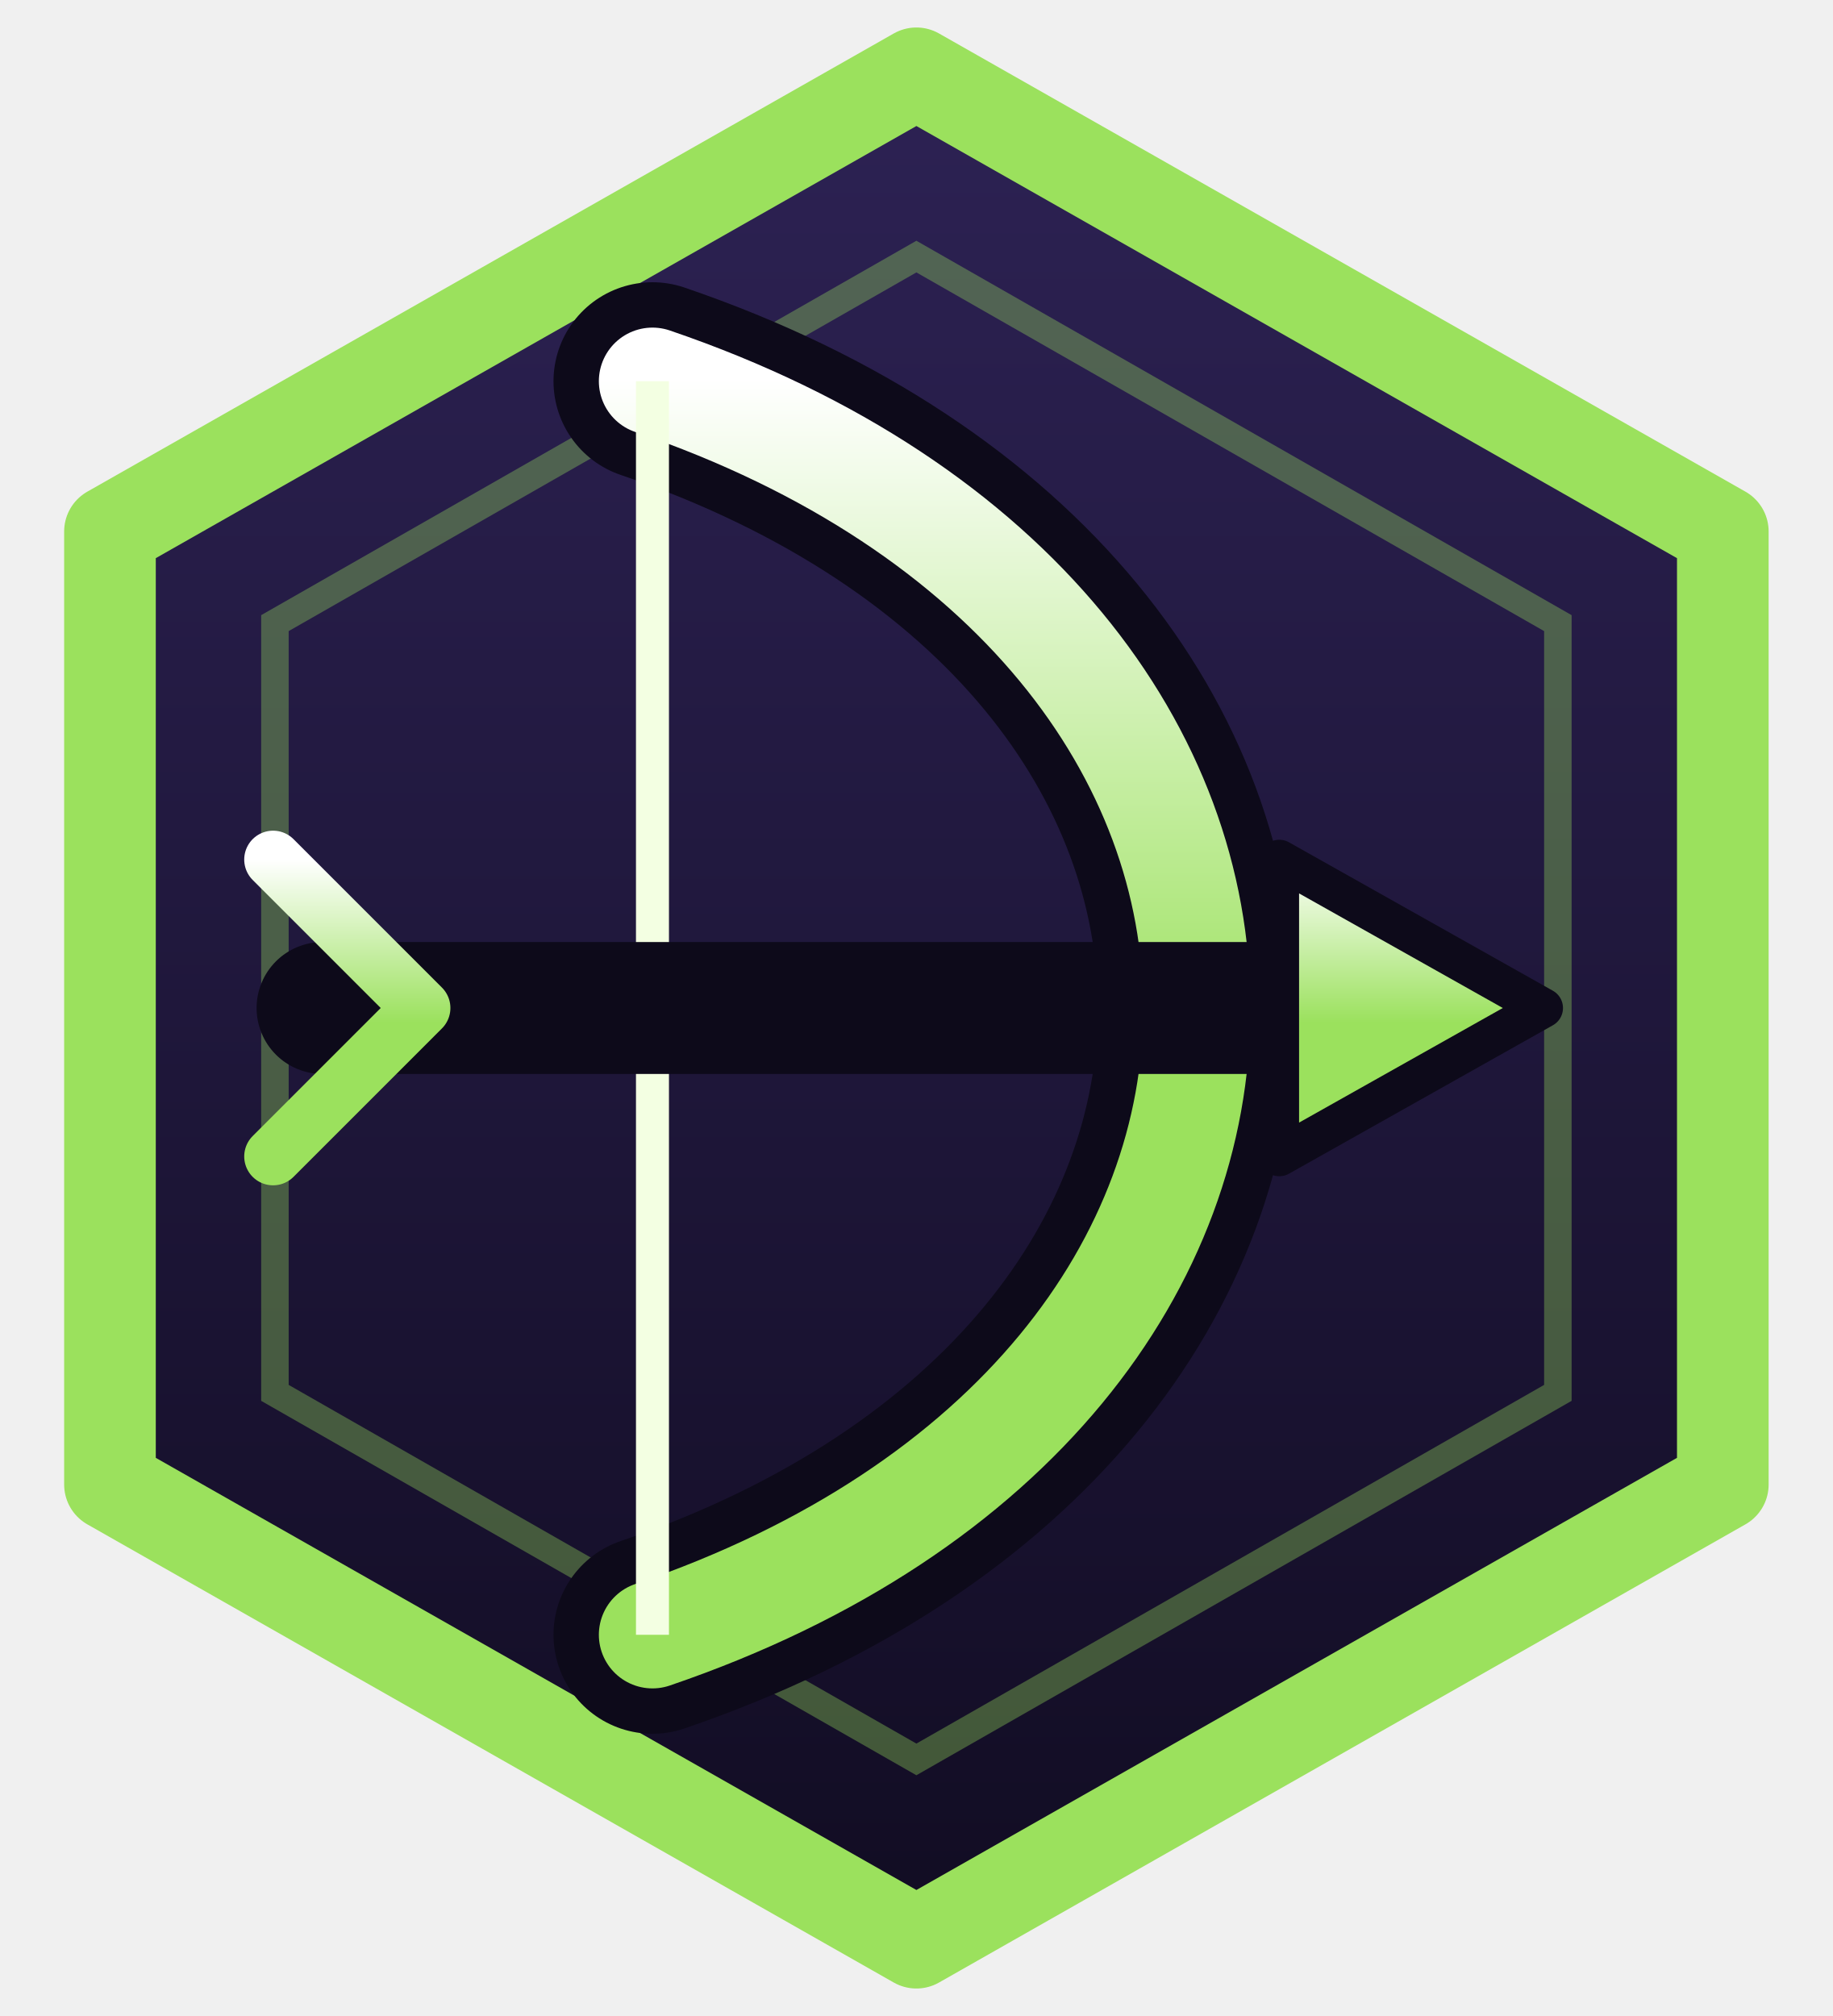
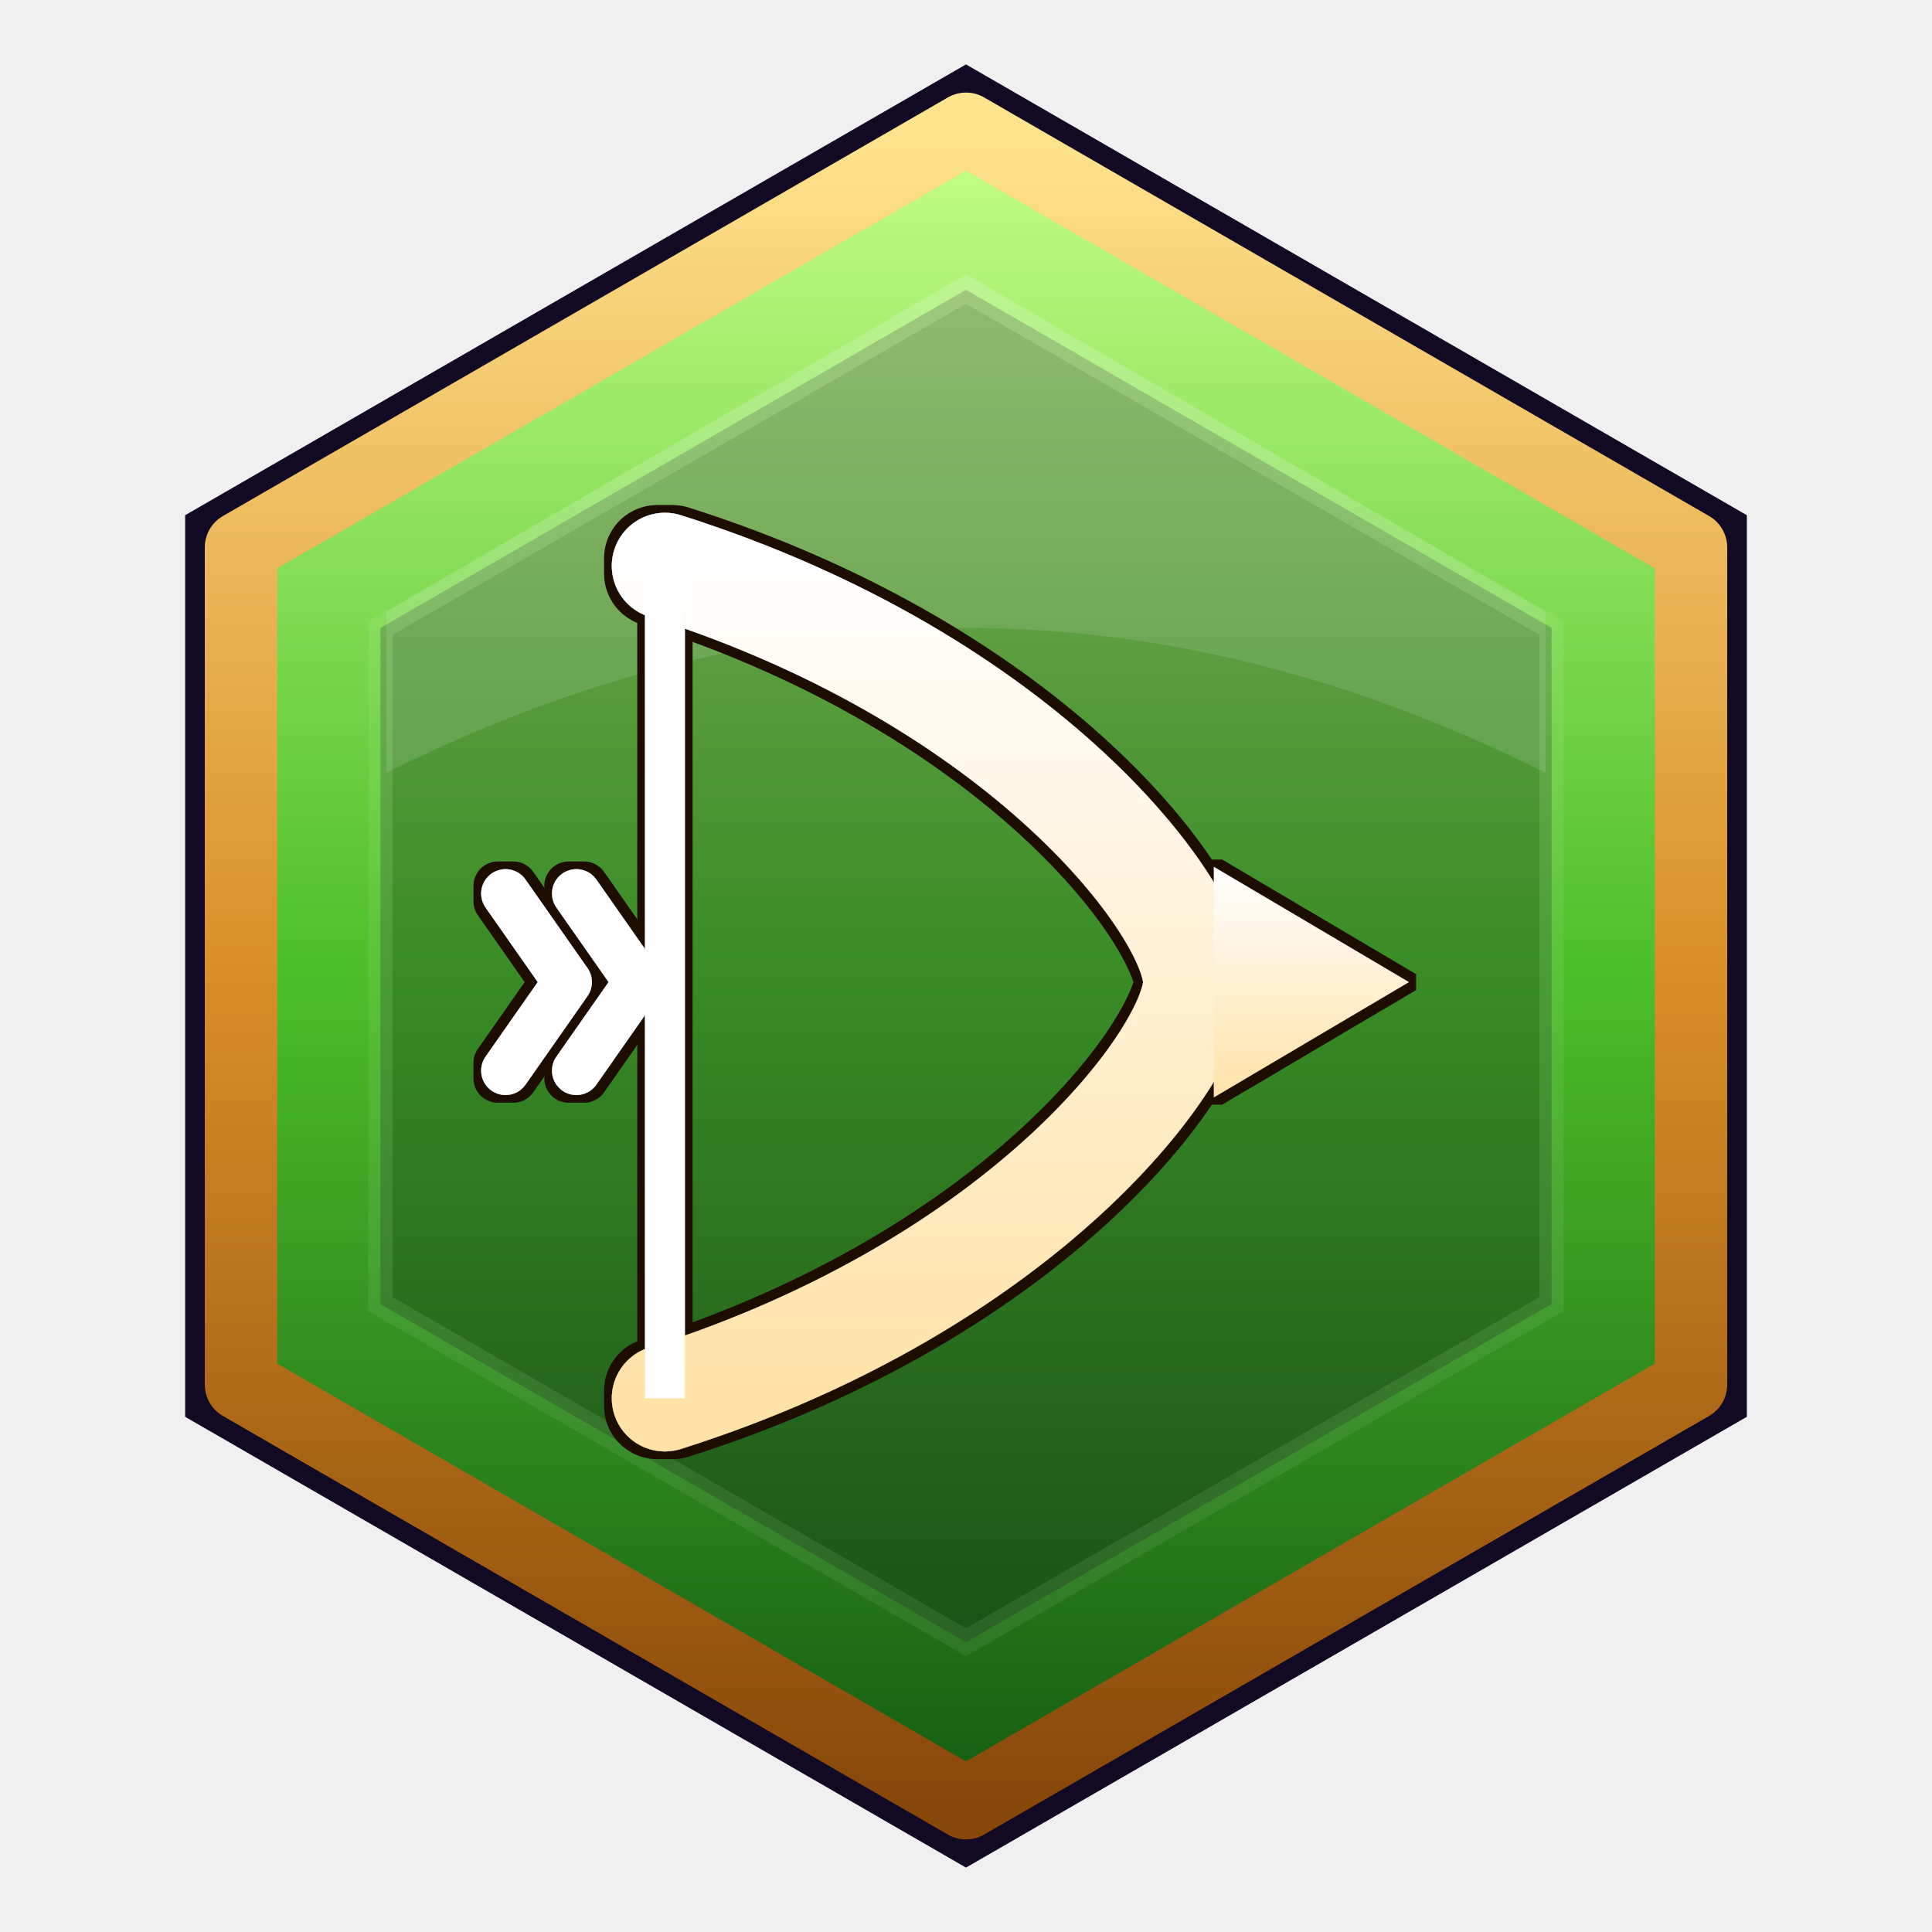
- <svg xmlns="http://www.w3.org/2000/svg" viewBox="0 0 100 110">
+ <svg xmlns="http://www.w3.org/2000/svg" viewBox="0 0 120 120" width="120" height="120" role="img" aria-label="Archer">
  <defs>
-     <linearGradient id="ciarcherxb" x1="0" y1="0" x2="0" y2="1">
-       <stop offset="0" stop-color="#2d2254" />
-       <stop offset="1" stop-color="#110c22" />
+     <linearGradient id="fg-gold" x1="0" y1="0" x2="0" y2="1">
+       <stop offset="0" stop-color="#fff4bd" />
+       <stop offset=".36" stop-color="#ffca4f" />
+       <stop offset=".7" stop-color="#f29a1d" />
+       <stop offset="1" stop-color="#b25d0b" />
    </linearGradient>
-     <linearGradient id="ciarcherxg" x1="0" y1="0" x2="0" y2="1">
+     <linearGradient id="fg-goldrim" x1="0" y1="0" x2="0" y2="1">
+       <stop offset="0" stop-color="#ffe48f" />
+       <stop offset=".5" stop-color="#d98f28" />
+       <stop offset="1" stop-color="#874709" />
+     </linearGradient>
+     <linearGradient id="fg-shine" x1="0" y1="0" x2="0" y2="1">
+       <stop offset="0" stop-color="#fff" stop-opacity=".55" />
+       <stop offset=".42" stop-color="#fff" stop-opacity=".08" />
+       <stop offset=".43" stop-color="#fff" stop-opacity="0" />
+     </linearGradient>
+     <linearGradient id="fg-stone" x1="0" y1="0" x2="0" y2="1">
+       <stop offset="0" stop-color="#4d4490" />
+       <stop offset="1" stop-color="#1c1636" />
+     </linearGradient>
+     <linearGradient id="fg-stone2" x1="0" y1="0" x2="1" y2="1">
+       <stop offset="0" stop-color="#5a50a0" />
+       <stop offset=".55" stop-color="#352c6a" />
+       <stop offset="1" stop-color="#1d1739" />
+     </linearGradient>
+     <radialGradient id="fg-door" cx=".5" cy=".78" r=".8">
+       <stop offset="0" stop-color="#fff7d6" />
+       <stop offset=".28" stop-color="#ffd264" />
+       <stop offset=".66" stop-color="#e5891b" />
+       <stop offset="1" stop-color="#5e2808" />
+     </radialGradient>
+     <radialGradient id="fg-pglow" cx=".5" cy=".5" r=".5">
+       <stop offset="0" stop-color="#8f5bff" stop-opacity=".8" />
+       <stop offset=".55" stop-color="#6a3bd8" stop-opacity=".28" />
+       <stop offset="1" stop-color="#6a3bd8" stop-opacity="0" />
+     </radialGradient>
+     <radialGradient id="fg-gglow" cx=".5" cy=".5" r=".5">
+       <stop offset="0" stop-color="#ffd264" stop-opacity=".9" />
+       <stop offset="1" stop-color="#ffb43a" stop-opacity="0" />
+     </radialGradient>
+     <linearGradient id="fg-tile" x1="0" y1="0" x2="0" y2="1">
+       <stop offset="0" stop-color="#40307a" />
+       <stop offset="1" stop-color="#191134" />
+     </linearGradient>
+     <linearGradient id="fg-bg" x1="0" y1="0" x2="0" y2="1">
+       <stop offset="0" stop-color="#3a2a74" />
+       <stop offset=".6" stop-color="#1e1540" />
+       <stop offset="1" stop-color="#120c28" />
+     </linearGradient>
+     <linearGradient id="fg-gem" x1="0" y1="0" x2="1" y2="1">
+       <stop offset="0" stop-color="#fff7cc" />
+       <stop offset=".45" stop-color="#ffc23a" />
+       <stop offset="1" stop-color="#b8600c" />
+     </linearGradient>
+     <linearGradient id="fg-violet" x1="0" y1="0" x2="0" y2="1">
+       <stop offset="0" stop-color="#e6ccff" />
+       <stop offset=".5" stop-color="#9a5cff" />
+       <stop offset="1" stop-color="#4b20b0" />
+     </linearGradient>
+     <linearGradient id="fg-red" x1="0" y1="0" x2="0" y2="1">
+       <stop offset="0" stop-color="#ffa3a3" />
+       <stop offset=".5" stop-color="#ff3d4f" />
+       <stop offset="1" stop-color="#a30f22" />
+     </linearGradient>
+     <linearGradient id="fg-green" x1="0" y1="0" x2="0" y2="1">
+       <stop offset="0" stop-color="#d4ffa6" />
+       <stop offset=".5" stop-color="#5fd63c" />
+       <stop offset="1" stop-color="#1d7a18" />
+     </linearGradient>
+     <linearGradient id="fg-sky" x1="0" y1="0" x2="0" y2="1">
+       <stop offset="0" stop-color="#d8f6ff" />
+       <stop offset=".5" stop-color="#5fc8ff" />
+       <stop offset="1" stop-color="#1b6fb8" />
+     </linearGradient>
+     <linearGradient id="fg-white" x1="0" y1="0" x2="0" y2="1">
      <stop offset="0" stop-color="#ffffff" />
-       <stop offset=".55" stop-color="#9be15d" />
-       <stop offset="1" stop-color="#9be15d" />
+       <stop offset="1" stop-color="#ffe2a8" />
+     </linearGradient>
+     <filter id="fg-ol" x="-30%" y="-30%" width="160%" height="160%">
+       <feMorphology in="SourceAlpha" operator="dilate" radius=".55" result="d" />
+       <feFlood flood-color="#1a0c03" />
+       <feComposite in2="d" operator="in" result="o" />
+       <feMerge>
+         <feMergeNode in="o" />
+         <feMergeNode in="SourceGraphic" />
+       </feMerge>
+     </filter>
+     <filter id="fg-blur8" x="-60%" y="-60%" width="220%" height="220%">
+       <feGaussianBlur stdDeviation="8" />
+     </filter>
+     <filter id="fg-blur3" x="-60%" y="-60%" width="220%" height="220%">
+       <feGaussianBlur stdDeviation="3" />
+     </filter>
+     <filter id="fg-drop" x="-20%" y="-20%" width="140%" height="160%">
+       <feDropShadow dx="0" dy="5" stdDeviation="5" flood-color="#08040f" flood-opacity=".75" />
+     </filter>
+     <linearGradient id="fg-h-sword" x1="0" y1="0" x2="0" y2="1">
+       <stop offset="0" stop-color="#ffe39a" />
+       <stop offset=".5" stop-color="#e5a12a" />
+       <stop offset="1" stop-color="#7a4206" />
+     </linearGradient>
+     <linearGradient id="fg-h-shaman" x1="0" y1="0" x2="0" y2="1">
+       <stop offset="0" stop-color="#9ff5ff" />
+       <stop offset=".5" stop-color="#1fb7c9" />
+       <stop offset="1" stop-color="#0a4a63" />
+     </linearGradient>
+     <linearGradient id="fg-h-archer" x1="0" y1="0" x2="0" y2="1">
+       <stop offset="0" stop-color="#c8ff8a" />
+       <stop offset=".5" stop-color="#4cbf2a" />
+       <stop offset="1" stop-color="#155a12" />
+     </linearGradient>
+     <linearGradient id="fg-h-gunner" x1="0" y1="0" x2="0" y2="1">
+       <stop offset="0" stop-color="#ffd29a" />
+       <stop offset=".5" stop-color="#f2841f" />
+       <stop offset="1" stop-color="#7a2e05" />
+     </linearGradient>
+     <linearGradient id="fg-h-brawler" x1="0" y1="0" x2="0" y2="1">
+       <stop offset="0" stop-color="#ffb3d2" />
+       <stop offset=".5" stop-color="#e8457f" />
+       <stop offset="1" stop-color="#6e0f33" />
    </linearGradient>
  </defs>
-   <path d="M50 4L94 29V81L50 106L6 81V29Z" fill="url(#ciarcherxb)" stroke="#9be15d" stroke-width="5" stroke-linejoin="round" />
-   <path d="M50 14L85 34V76L50 96L15 76V34Z" fill="none" stroke="#9be15d" stroke-opacity=".35" stroke-width="1.5" />
-   <g transform="translate(5 10) scale(.9)" stroke="#0d0a1a" stroke-width="2.4" stroke-linejoin="round">
-     <path d="M34 12C78 27 78 73 34 88" fill="none" stroke="#0d0a1a" stroke-width="12" stroke-linecap="round" />
-     <path d="M34 12C78 27 78 73 34 88" fill="none" stroke="url(#ciarcherxg)" stroke-width="6.5" stroke-linecap="round" />
-     <path d="M34 12V88" stroke="#f3ffe2" stroke-width="2" />
-     <path d="M14 50H76" stroke="#0d0a1a" stroke-width="8" stroke-linecap="round" />
-     <path d="M14 50H76" stroke="url(#ciarcherxg)" stroke-width="3.5" stroke-linecap="round" />
-     <path d="M88 50L72 41V59Z" fill="url(#ciarcherxg)" />
-     <path d="M20 50L11 41M20 50L11 59" stroke="url(#ciarcherxg)" stroke-width="3.5" stroke-linecap="round" />
+   <g transform="scale(1.0)">
+     <path d="M60.00 4.00L108.50 32.00L108.50 88.00L60.00 116.00L11.50 88.00L11.50 32.00Z" fill="#120a24" />
+     <path d="M60.00 8.00L105.03 34.00L105.03 86.00L60.00 112.00L14.97 86.00L14.97 34.00Z" fill="url(#fg-h-archer)" stroke="url(#fg-goldrim)" stroke-width="4.5" stroke-linejoin="round" />
+     <path d="M60.00 18.00L96.37 39.00L96.37 81.00L60.00 102.00L23.63 81.00L23.63 39.00Z" fill="#0c0718" opacity=".28" stroke="#fff" stroke-opacity=".25" stroke-width="1.5" />
+     <path d="M24 38L60 17L96 38L96 48Q60 30 24 48Z" fill="#fff" opacity=".12" />
+     <g transform="translate(60 61) scale(2.75) translate(-12 -12)" filter="url(#fg-ol)">
+       <g fill="url(#fg-white)">
+         <path d="M5.2 2.6c8.2 2.6 12 7.8 12 9.4s-3.8 6.8-12 9.4" fill="none" stroke="url(#fg-white)" stroke-width="2.4" stroke-linecap="round" />
+         <path d="M5.2 2.6v18.8" stroke="#fff" stroke-width=".9" />
+         <path d="M3 12h15.4" stroke="url(#fg-white)" stroke-width="1.8" />
+         <path d="M22 12l-4.4-2.6v5.2z" />
+         <path d="M3 12l-1.4-2M3 12l-1.4 2M4.6 12l-1.4-2M4.6 12l-1.4 2" stroke="#fff" stroke-width="1.1" stroke-linecap="round" />
+       </g>
+     </g>
  </g>
</svg>
